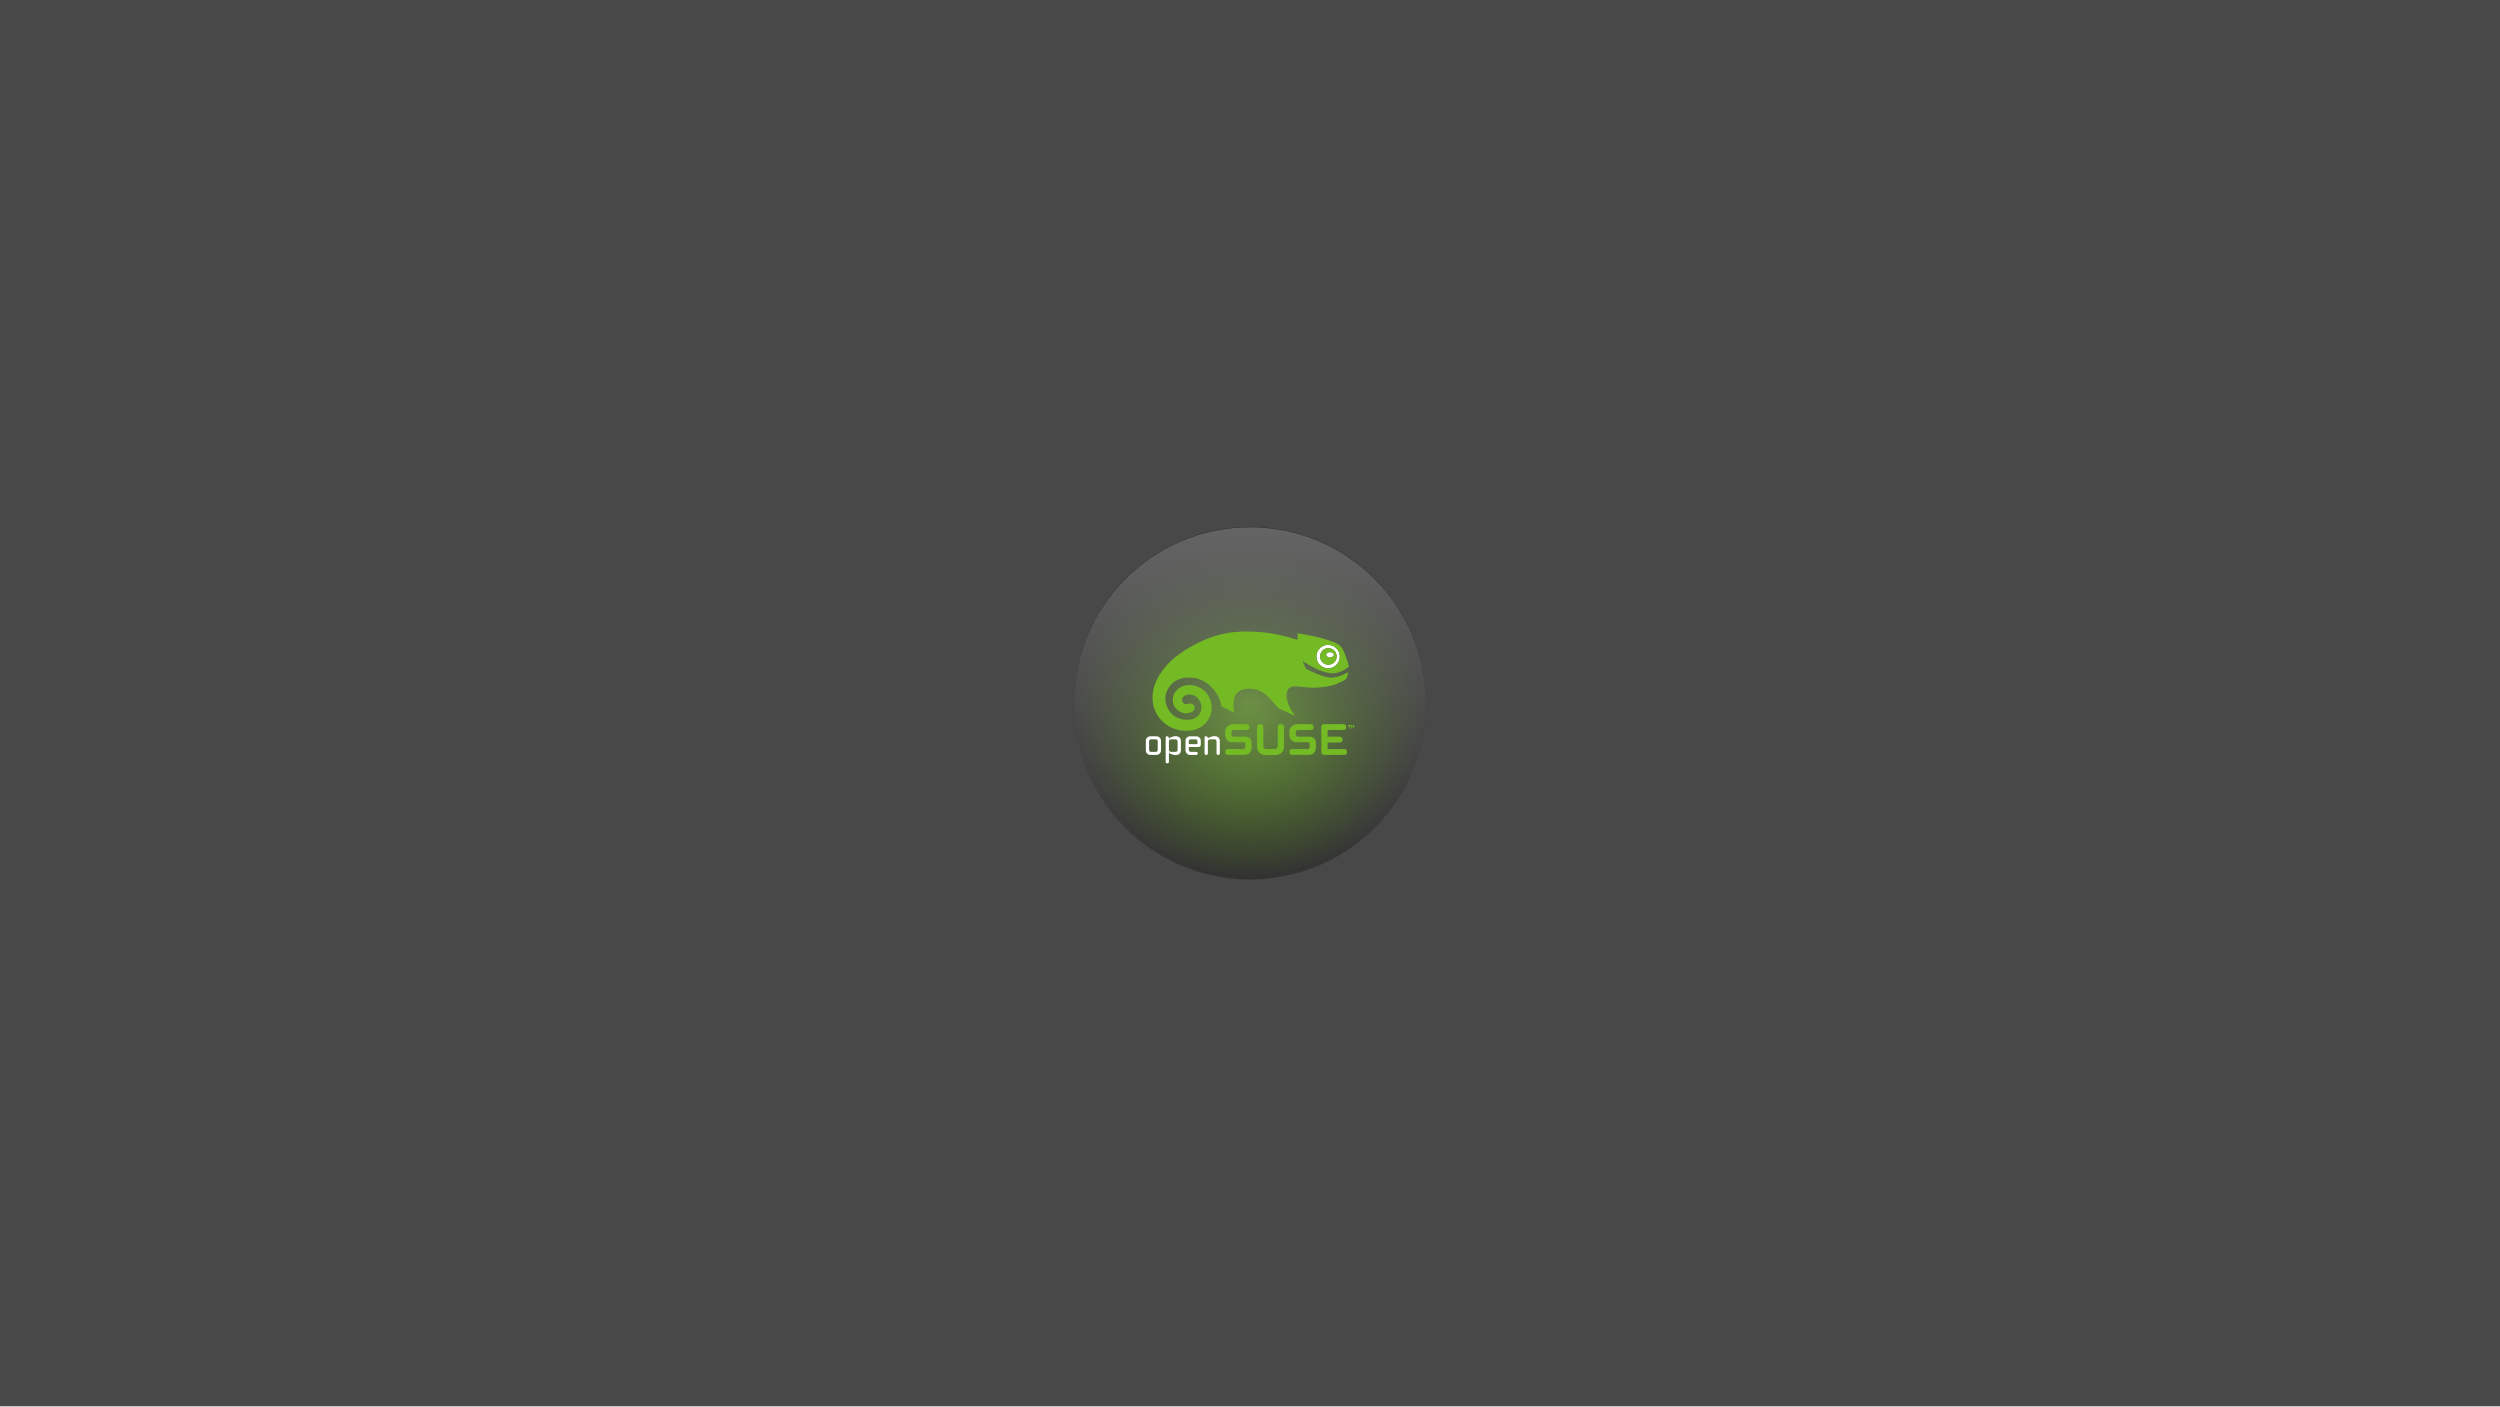
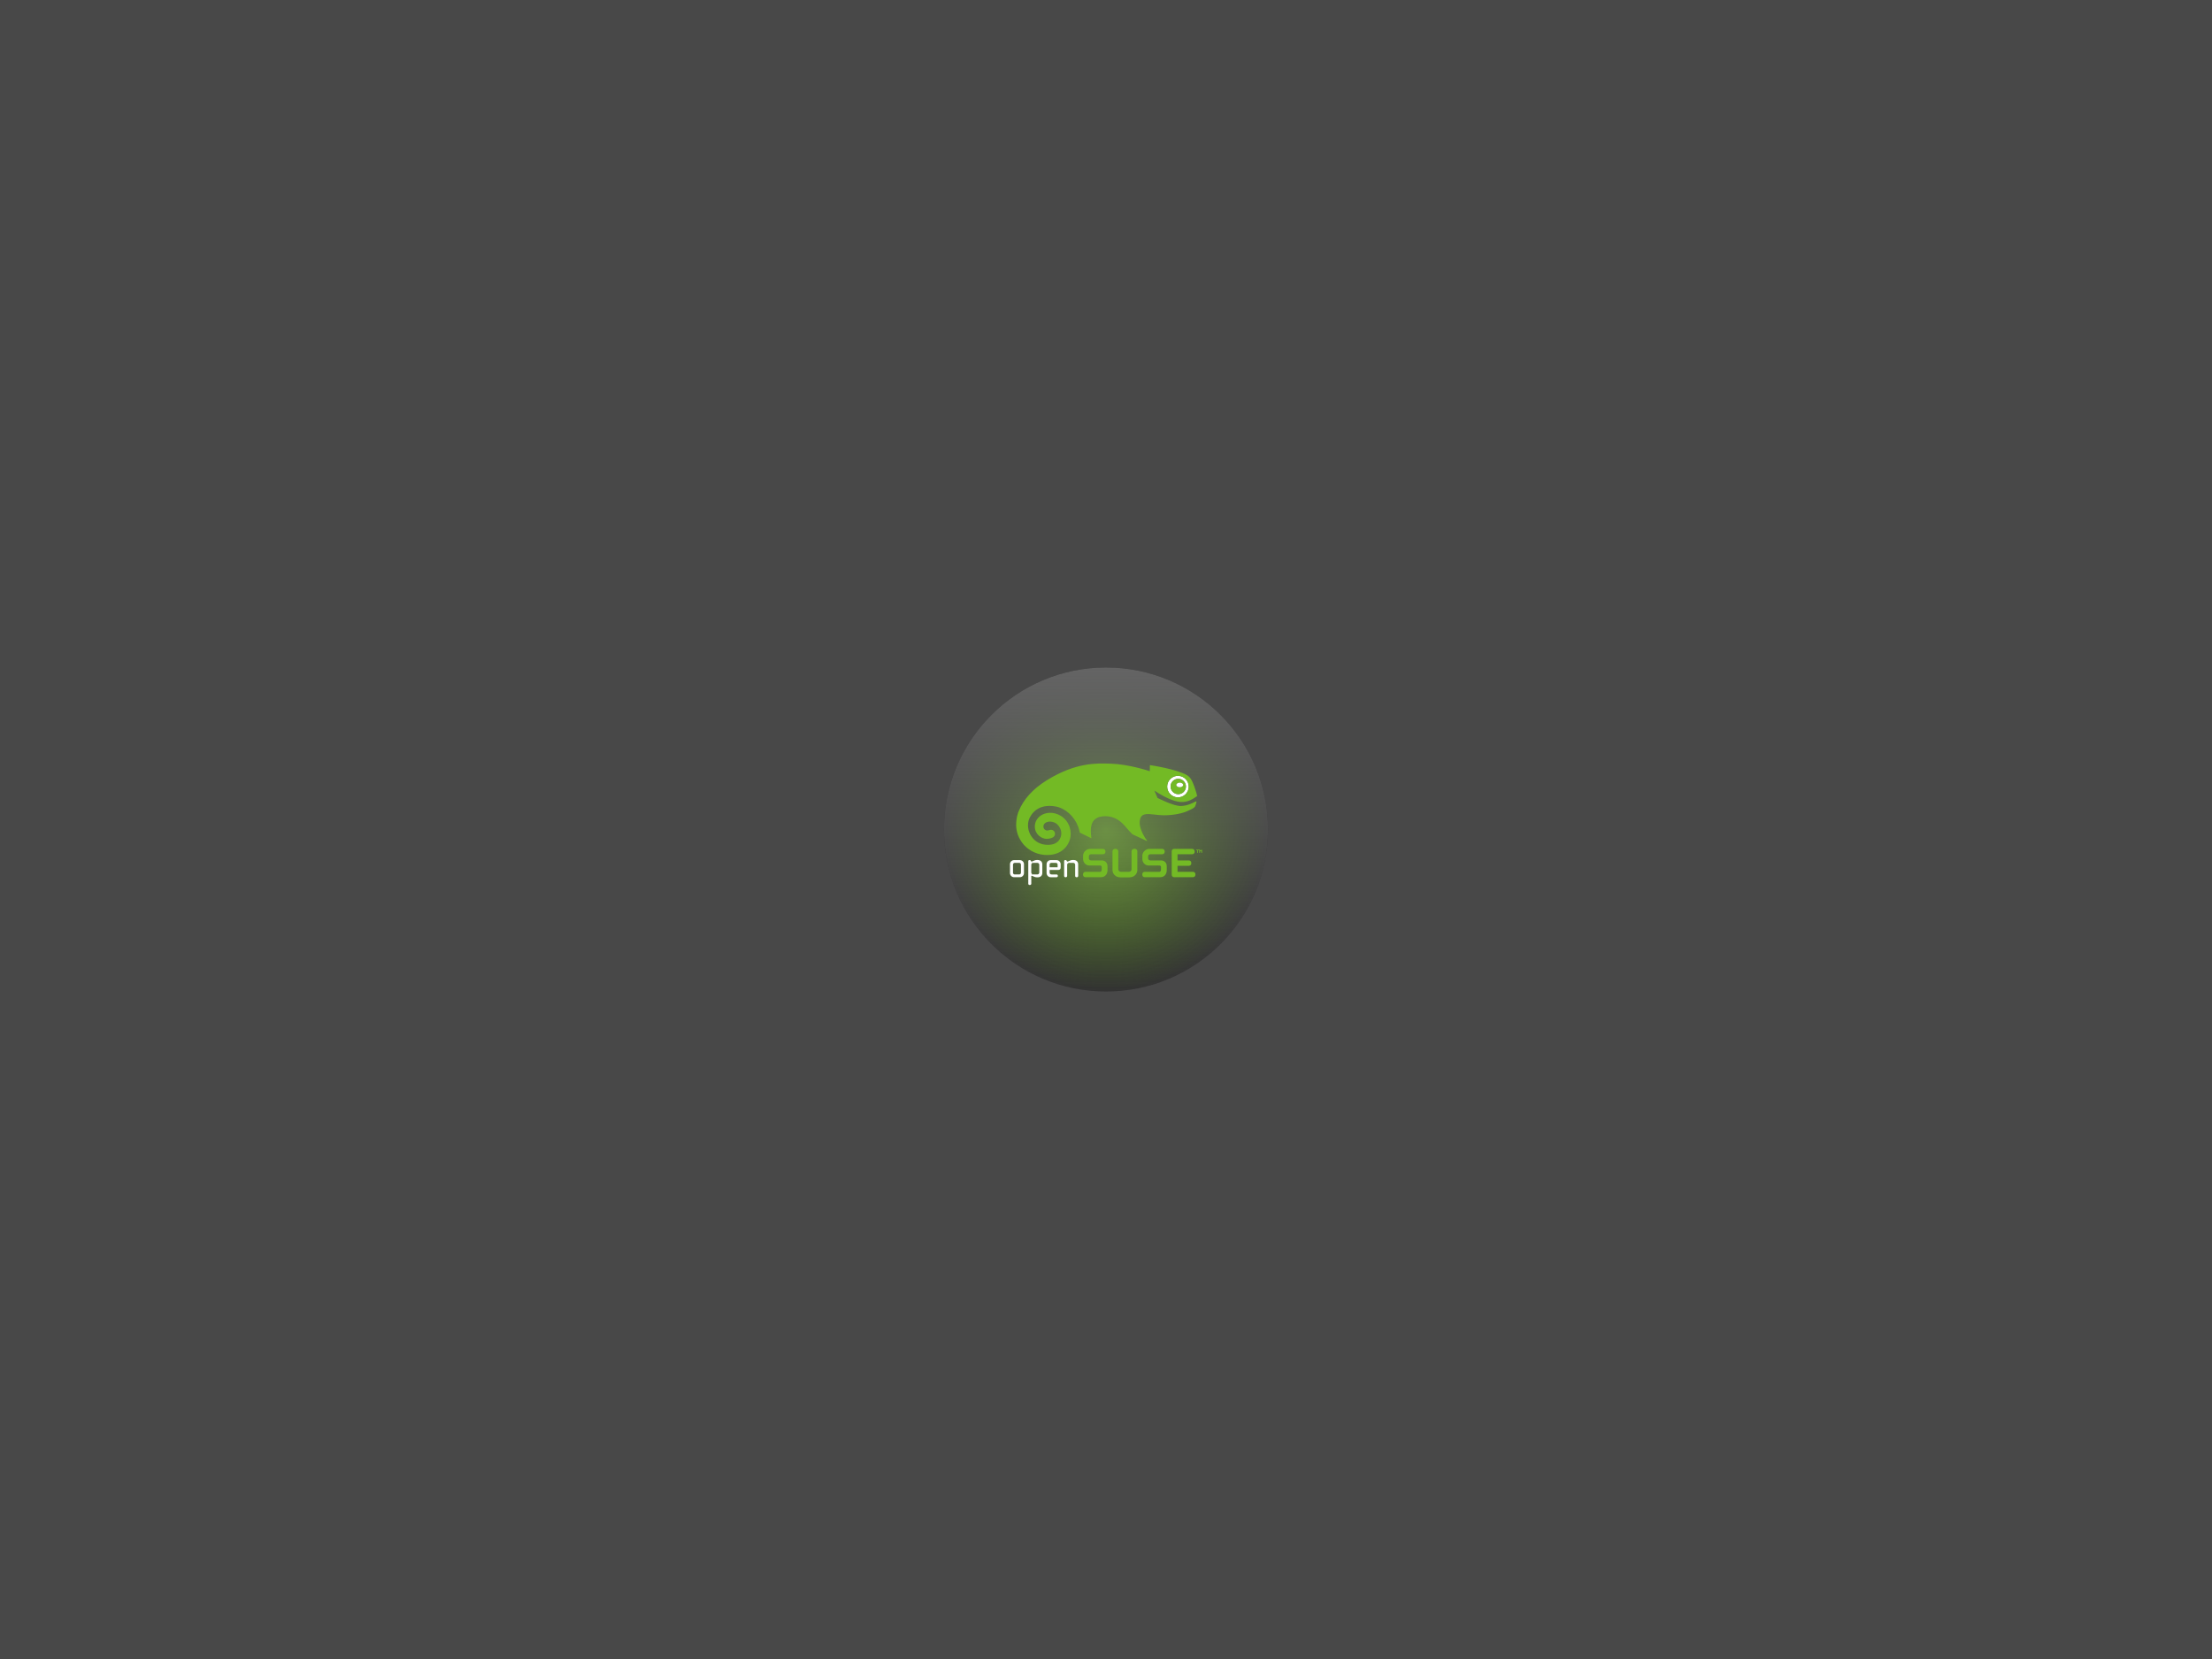
- <svg xmlns="http://www.w3.org/2000/svg" xmlns:ns1="http://www.openswatchbook.org/uri/2009/osb" xmlns:xlink="http://www.w3.org/1999/xlink" id="svg3004" version="1.1" width="1280" height="720" xml:space="preserve">
+ <svg xmlns="http://www.w3.org/2000/svg" xmlns:ns1="http://www.openswatchbook.org/uri/2009/osb" xmlns:xlink="http://www.w3.org/1999/xlink" id="svg3004" version="1.1" width="1024" height="768" xml:space="preserve">
  <defs id="defs3008">
    <linearGradient id="linearGradient4028">
      <stop style="stop-color:#73ba25;stop-opacity:1;" offset="0" id="stop4030" />
      <stop style="stop-color:#73ba25;stop-opacity:0;" offset="1" id="stop4032" />
    </linearGradient>
    <linearGradient id="linearGradient4164">
      <stop style="stop-color:#a80030;stop-opacity:1;" offset="0" id="stop4166" />
      <stop style="stop-color:#a80030;stop-opacity:0;" offset="1" id="stop4168" />
    </linearGradient>
    <linearGradient id="linearGradient5303">
      <stop style="stop-color:#f26711;stop-opacity:1;" offset="0" id="stop5305" />
      <stop style="stop-color:#f26711;stop-opacity:0;" offset="1" id="stop5307" />
    </linearGradient>
    <linearGradient id="linearGradient5267">
      <stop style="stop-color:#666666;stop-opacity:1;" offset="0" id="stop5269" />
      <stop style="stop-color:#666666;stop-opacity:0;" offset="1" id="stop5271" />
    </linearGradient>
    <linearGradient id="linearGradient5251" ns1:paint="solid">
      <stop style="stop-color:#666666;stop-opacity:1;" offset="0" id="stop5253" />
    </linearGradient>
    <linearGradient xlink:href="#linearGradient5267" id="linearGradient5273" x1="-395.365" y1="-212.642" x2="4.763" y2="-212.642" gradientUnits="userSpaceOnUse" />
    <radialGradient xlink:href="#linearGradient5303" id="radialGradient5325" cx="-163.148" cy="-366.263" fx="-163.148" fy="-366.263" r="144.094" gradientTransform="matrix(1,0,0,0.9338842,0,-24.21576)" gradientUnits="userSpaceOnUse" />
    <radialGradient xlink:href="#linearGradient4164" id="radialGradient4170" cx="1447.778" cy="-272.917" fx="1447.778" fy="-272.917" r="223.333" gradientTransform="matrix(1,0,0,0.9751244,0,-6.788974)" gradientUnits="userSpaceOnUse" />
    <radialGradient xlink:href="#linearGradient4164-9" id="radialGradient4170-9" cx="1447.778" cy="-272.917" fx="1447.778" fy="-272.917" r="223.333" gradientTransform="matrix(1,0,0,0.9751244,0,-6.788974)" gradientUnits="userSpaceOnUse" />
    <linearGradient id="linearGradient4164-9">
      <stop style="stop-color:#a80030;stop-opacity:1;" offset="0" id="stop4166-0" />
      <stop style="stop-color:#a80030;stop-opacity:0;" offset="1" id="stop4168-2" />
    </linearGradient>
    <radialGradient r="223.333" fy="-272.917" fx="1447.778" cy="-272.917" cx="1447.778" gradientTransform="matrix(1,0,0,0.9751244,0,-6.788974)" gradientUnits="userSpaceOnUse" id="radialGradient4206" xlink:href="#linearGradient4164-9" />
    <radialGradient xlink:href="#linearGradient4164" id="radialGradient14319" gradientUnits="userSpaceOnUse" gradientTransform="matrix(1,0,0,0.9751244,0,-6.788974)" cx="1447.778" cy="-272.917" fx="1447.778" fy="-272.917" r="223.333" />
    <linearGradient xlink:href="#linearGradient5267" id="linearGradient14321" gradientUnits="userSpaceOnUse" x1="-395.365" y1="-212.642" x2="4.763" y2="-212.642" />
    <linearGradient xlink:href="#linearGradient5267" id="linearGradient14345" gradientUnits="userSpaceOnUse" x1="-395.365" y1="-212.642" x2="4.763" y2="-212.642" />
    <radialGradient xlink:href="#linearGradient4164" id="radialGradient14347" gradientUnits="userSpaceOnUse" gradientTransform="matrix(1,0,0,0.9751244,0,-6.788974)" cx="1447.778" cy="-272.917" fx="1447.778" fy="-272.917" r="223.333" />
    <radialGradient xlink:href="#linearGradient4164" id="radialGradient14931" gradientUnits="userSpaceOnUse" gradientTransform="matrix(1,0,0,0.9751244,0,-6.788974)" cx="1447.778" cy="-272.917" fx="1447.778" fy="-272.917" r="223.333" />
    <linearGradient xlink:href="#linearGradient5267" id="linearGradient14933" gradientUnits="userSpaceOnUse" x1="-395.365" y1="-212.642" x2="4.763" y2="-212.642" />
    <radialGradient xlink:href="#linearGradient4164" id="radialGradient14961" gradientUnits="userSpaceOnUse" gradientTransform="matrix(1,0,0,0.9751244,0,-6.788974)" cx="1447.778" cy="-272.917" fx="1447.778" fy="-272.917" r="223.333" />
    <linearGradient xlink:href="#linearGradient5267" id="linearGradient14963" gradientUnits="userSpaceOnUse" x1="-395.365" y1="-212.642" x2="4.763" y2="-212.642" />
    <linearGradient xlink:href="#linearGradient5267" id="linearGradient14991" gradientUnits="userSpaceOnUse" x1="-395.365" y1="-212.642" x2="4.763" y2="-212.642" />
    <linearGradient xlink:href="#linearGradient5267" id="linearGradient15015" gradientUnits="userSpaceOnUse" x1="-395.365" y1="-212.642" x2="4.763" y2="-212.642" />
    <radialGradient r="125.556" fy="-292.917" fx="-318.889" cy="-292.917" cx="-318.889" gradientTransform="matrix(1,0,0,1.061947,0,18.14526)" gradientUnits="userSpaceOnUse" id="radialGradient3812" xlink:href="#linearGradient3787-8" />
    <linearGradient id="linearGradient3787-8">
      <stop style="stop-color:#000000;stop-opacity:1;" offset="0" id="stop3789-9" />
      <stop style="stop-color:#000000;stop-opacity:0;" offset="1" id="stop3791-4" />
    </linearGradient>
    <linearGradient xlink:href="#linearGradient5267" id="linearGradient3258" gradientUnits="userSpaceOnUse" x1="-395.365" y1="-212.642" x2="4.763" y2="-212.642" />
    <radialGradient xlink:href="#linearGradient4028" id="radialGradient4034" cx="1447.778" cy="-272.917" fx="1447.778" fy="-272.917" r="223.333" gradientTransform="matrix(1,0,0,0.9751244,0,-6.788974)" gradientUnits="userSpaceOnUse" />
    <radialGradient xlink:href="#linearGradient3787-8" id="radialGradient4036" gradientUnits="userSpaceOnUse" gradientTransform="matrix(1,0,0,1.061947,0,18.14526)" cx="-318.889" cy="-292.917" fx="-318.889" fy="-292.917" r="125.556" />
    <radialGradient xlink:href="#linearGradient3787-8" id="radialGradient4104" gradientUnits="userSpaceOnUse" gradientTransform="matrix(1,0,0,1.061947,0,18.14526)" cx="-318.889" cy="-292.917" fx="-318.889" fy="-292.917" r="125.556" />
    <radialGradient xlink:href="#linearGradient4028" id="radialGradient4106" gradientUnits="userSpaceOnUse" gradientTransform="matrix(1,0,0,0.9751244,0,-6.788974)" cx="1447.778" cy="-272.917" fx="1447.778" fy="-272.917" r="223.333" />
    <linearGradient xlink:href="#linearGradient5267" id="linearGradient4108" gradientUnits="userSpaceOnUse" x1="-395.365" y1="-212.642" x2="4.763" y2="-212.642" />
    <linearGradient xlink:href="#linearGradient5267-6" id="linearGradient3070" gradientUnits="userSpaceOnUse" x1="-395.365" y1="-212.642" x2="4.763" y2="-212.642" />
    <linearGradient id="linearGradient5267-6">
      <stop style="stop-color:#666666;stop-opacity:1;" offset="0" id="stop5269-8" />
      <stop style="stop-color:#666666;stop-opacity:0;" offset="1" id="stop5271-6" />
    </linearGradient>
    <radialGradient xlink:href="#linearGradient4028-5" id="radialGradient3072" gradientUnits="userSpaceOnUse" gradientTransform="matrix(1,0,0,0.9751244,0,-6.788974)" cx="1447.778" cy="-272.917" fx="1447.778" fy="-272.917" r="223.333" />
    <linearGradient id="linearGradient4028-5">
      <stop style="stop-color:#73ba25;stop-opacity:1;" offset="0" id="stop4030-5" />
      <stop style="stop-color:#73ba25;stop-opacity:0;" offset="1" id="stop4032-1" />
    </linearGradient>
    <radialGradient xlink:href="#linearGradient3787-8-7" id="radialGradient3074" gradientUnits="userSpaceOnUse" gradientTransform="matrix(1,0,0,1.061947,0,18.14526)" cx="-318.889" cy="-292.917" fx="-318.889" fy="-292.917" r="125.556" />
    <linearGradient id="linearGradient3787-8-7">
      <stop style="stop-color:#000000;stop-opacity:1;" offset="0" id="stop3789-9-7" />
      <stop style="stop-color:#000000;stop-opacity:0;" offset="1" id="stop3791-4-9" />
    </linearGradient>
    <radialGradient r="125.556" fy="-292.917" fx="-318.889" cy="-292.917" cx="-318.889" gradientTransform="matrix(1,0,0,1.061947,0,18.14526)" gradientUnits="userSpaceOnUse" id="radialGradient3116" xlink:href="#linearGradient3787-8-7" />
    <radialGradient xlink:href="#linearGradient3787-8-7" id="radialGradient3131" gradientUnits="userSpaceOnUse" gradientTransform="matrix(1,0,0,1.061947,0,18.14526)" cx="-318.889" cy="-292.917" fx="-318.889" fy="-292.917" r="125.556" />
    <radialGradient xlink:href="#linearGradient4028-5" id="radialGradient3133" gradientUnits="userSpaceOnUse" gradientTransform="matrix(1,0,0,0.9751244,0,-6.788974)" cx="1447.778" cy="-272.917" fx="1447.778" fy="-272.917" r="223.333" />
    <linearGradient xlink:href="#linearGradient5267-6" id="linearGradient3135" gradientUnits="userSpaceOnUse" x1="-395.365" y1="-212.642" x2="4.763" y2="-212.642" />
    <radialGradient xlink:href="#linearGradient3787-8-4" id="radialGradient3841" gradientUnits="userSpaceOnUse" gradientTransform="matrix(1,0,0,1.061947,0,18.14526)" cx="-318.889" cy="-292.917" fx="-318.889" fy="-292.917" r="125.556" />
    <linearGradient id="linearGradient3787-8-4">
      <stop style="stop-color:#000000;stop-opacity:1;" offset="0" id="stop3789-9-8" />
      <stop style="stop-color:#000000;stop-opacity:0;" offset="1" id="stop3791-4-6" />
    </linearGradient>
    <radialGradient xlink:href="#linearGradient4028-57" id="radialGradient3839" gradientUnits="userSpaceOnUse" gradientTransform="matrix(1,0,0,0.9751244,0,-6.788974)" cx="1447.778" cy="-272.917" fx="1447.778" fy="-272.917" r="223.333" />
    <linearGradient id="linearGradient4028-57">
      <stop style="stop-color:#73ba25;stop-opacity:1;" offset="0" id="stop4030-6" />
      <stop style="stop-color:#73ba25;stop-opacity:0;" offset="1" id="stop4032-9" />
    </linearGradient>
    <linearGradient xlink:href="#linearGradient5267-9" id="linearGradient3837" gradientUnits="userSpaceOnUse" x1="-395.365" y1="-212.642" x2="4.763" y2="-212.642" />
    <linearGradient id="linearGradient5267-9">
      <stop style="stop-color:#646464;stop-opacity:1;" offset="0" id="stop5269-4" />
      <stop style="stop-color:#666666;stop-opacity:0;" offset="1" id="stop5271-7" />
    </linearGradient>
  </defs>
-   <g id="g3012" transform="matrix(1.25,0,0,-1.25,0,720)">
-     <rect style="fill:#484848;fill-opacity:1;stroke:none" id="rect3036" width="1024" height="576" x="0" y="-576" transform="scale(1,-1)" />
-     <g id="g3092">
-       <path transform="matrix(0.7251798,0,0,-0.672,608.8633,61.08002)" d="m -34.286,-337.679 a 99.286,107.143 0 1 1 -198.571,0 99.286,107.143 0 1 1 198.571,0 z" id="path3219" style="fill:#323232;fill-opacity:1;fill-rule:nonzero;stroke:none" />
-       <path transform="matrix(0,0.5734513,0.54,0,670.175,470.8672)" d="m -193.333,-292.917 a 125.556,133.333 0 1 1 -251.111,0 125.556,133.333 0 1 1 251.111,0 z" id="path5277-0" style="opacity:0.75;fill:url(#radialGradient3841);fill-opacity:1;fill-rule:evenodd;stroke:none" />
-       <path transform="matrix(0.322388,0,0,-0.3306122,45.25372,197.7704)" d="m 1671.111,-272.917 a 223.333,217.778 0 1 1 -446.667,0 223.333,217.778 0 1 1 446.667,0 z" id="path4162" style="fill:url(#radialGradient3839);fill-opacity:1;fill-rule:nonzero;stroke:none" />
-       <path transform="matrix(0,-0.3598841,-0.3875675,0,429.5868,217.7143)" d="m 4.763,-212.642 a 200.064,185.774 0 1 1 -400.129,0 200.064,185.774 0 1 1 400.129,0 z" id="path3806" style="fill:url(#linearGradient3837);fill-opacity:1;fill-rule:evenodd;stroke:none" />
+   <g id="g3012" transform="matrix(1.25,0,0,-1.25,0,768)">
+     <rect style="fill:#484848;fill-opacity:1;stroke:none" id="rect3036" width="819.2" height="614.4" x="0" y="-614.4" transform="scale(1,-1)" />
+     <g id="g3092" transform="matrix(0.8333334,0,0,0.8333334,-17.06667,67.2)">
+       <path transform="matrix(0.7251798,0,0,-0.672,608.8633,61.08002)" d="m -34.286,-337.679 c 0,59.173 -44.452,107.143 -99.286,107.143 -54.834,0 -99.286,-47.969 -99.286,-107.143 0,-59.173 44.452,-107.143 99.286,-107.143 54.834,0 99.286,47.969 99.286,107.143 z" id="path3219" style="fill:#323232;fill-opacity:1;fill-rule:nonzero;stroke:none" />
+       <path transform="matrix(0,0.5734513,0.54,0,670.175,470.8672)" d="m -193.333,-292.917 c 0,73.638 -56.213,133.333 -125.556,133.333 -69.342,0 -125.556,-59.695 -125.556,-133.333 0,-73.638 56.213,-133.333 125.556,-133.333 69.342,0 125.556,59.695 125.556,133.333 z" id="path5277-0" style="opacity:0.75;fill:url(#radialGradient3841);fill-opacity:1;fill-rule:evenodd;stroke:none" />
+       <path transform="matrix(0.322388,0,0,-0.3306122,45.25372,197.7704)" d="m 1671.111,-272.917 c 0,120.275 -99.99,217.778 -223.333,217.778 -123.344,0 -223.333,-97.502 -223.333,-217.778 0,-120.275 99.99,-217.778 223.333,-217.778 123.344,0 223.333,97.502 223.333,217.778 z" id="path4162" style="fill:url(#radialGradient3839);fill-opacity:1;fill-rule:nonzero;stroke:none" />
+       <path transform="matrix(0,-0.3598841,-0.3875675,0,429.5868,217.7143)" d="m 4.763,-212.642 c 0,102.6 -89.572,185.774 -200.064,185.774 -110.493,0 -200.064,-83.174 -200.064,-185.774 0,-102.6 89.572,-185.774 200.064,-185.774 110.493,0 200.064,83.174 200.064,185.774 z" id="path3806" style="fill:url(#linearGradient3837);fill-opacity:1;fill-rule:evenodd;stroke:none" />
      <g transform="matrix(0.6274547,0,0,0.6274526,-513.0814,36.02851)" id="g4068">
        <path style="fill:#73ba25" d="m 1700.263,385.204 c 0,-0.104 -0.088,-0.192 -0.197,-0.192 h -0.088 c -0.104,0 -0.192,0.088 -0.192,0.192 v 1.631 h -0.92 v -1.631 c 0,-0.104 -0.093,-0.192 -0.203,-0.192 h -0.082 c -0.104,0 -0.192,0.088 -0.192,0.192 v 1.631 h -0.69 c -0.099,0 -0.181,0.071 -0.181,0.181 v 0.093 c 0,0.11 0.082,0.175 0.181,0.175 h 2.414 c 0.093,0 0.159,-0.033 0.192,-0.088 l 0.454,-0.684 0.455,0.684 c 0.038,0.049 0.093,0.088 0.192,0.088 h 0.307 v -2.097 c 0,-0.099 -0.093,-0.192 -0.203,-0.192 l -0.027,0.016 h -0.088 c -0.104,0 -0.192,0.088 -0.192,0.192 v 1.369 l -0.301,-0.46 c -0.033,-0.044 -0.093,-0.066 -0.148,-0.066 h -0.033 c -0.055,0 -0.12,0.022 -0.153,0.066 l -0.307,0.46 v -1.368 z" id="path3135" />
        <path style="fill:#73ba25" d="m 1697.033,369.928 v -0.443 c 0,-0.975 -0.74,-1.686 -1.764,-1.686 h -13.32 c -0.969,0 -1.692,0.728 -1.692,1.686 v 16.71 c 0,0.964 0.75,1.686 1.725,1.686 l 0.01,-0.016 h 12.729 c 1.024,0 1.768,-0.706 1.768,-1.68 v -0.444 c 0,-0.974 -0.745,-1.68 -1.768,-1.68 0,0 -9.866,0 -10.353,0 0,-0.439 0,-3.942 0,-4.375 0.488,0 7.988,0 7.988,0 1.024,0 1.768,-0.718 1.768,-1.692 v -0.439 c 0,-0.98 -0.745,-1.686 -1.768,-1.686 0,0 -7.5,0 -7.988,0 0,-0.439 0,-3.827 0,-4.26 0.488,0 10.906,0 10.906,0 1.029,-5.5e-4 1.763,-0.718 1.763,-1.681 z" id="path3137" />
        <path style="fill:#ffffff" d="m 1684.938,439.592 c 4.21,-0.148 7.512,-3.696 7.369,-7.9 -0.077,-2.037 -0.93,-3.92 -2.42,-5.311 -1.489,-1.396 -3.427,-2.119 -5.475,-2.048 -4.205,0.153 -7.5,3.696 -7.363,7.9 0.071,2.037 0.925,3.926 2.42,5.316 1.489,1.391 3.432,2.113 5.469,2.042 z m 5.371,-7.742 c 0.099,2.995 -2.245,5.513 -5.24,5.617 -1.45,0.055 -2.831,-0.46 -3.887,-1.451 -1.057,-0.986 -1.676,-2.327 -1.72,-3.778 -0.099,-2.995 2.245,-5.513 5.235,-5.623 1.456,-0.044 2.836,0.471 3.898,1.456 1.057,0.991 1.67,2.332 1.714,3.778 z" id="path3139" />
        <path style="fill:#73ba25" d="m 1685.07,437.468 c 2.995,-0.104 5.338,-2.623 5.24,-5.617 -0.044,-1.445 -0.657,-2.787 -1.714,-3.778 -1.062,-0.986 -2.442,-1.5 -3.898,-1.456 -2.989,0.11 -5.333,2.628 -5.235,5.623 0.044,1.451 0.662,2.792 1.72,3.778 1.057,0.991 2.436,1.506 3.887,1.451 z m 3.296,-4.331 c 0,0.892 -1.079,1.61 -2.409,1.61 -1.33,0 -2.404,-0.717 -2.404,-1.61 0,-0.881 1.073,-1.604 2.404,-1.604 1.33,0 2.409,0.723 2.409,1.604 z" id="path3141" />
        <path style="fill:#ffffff" d="m 1685.957,434.747 c 1.33,0 2.409,-0.717 2.409,-1.61 0,-0.881 -1.079,-1.604 -2.409,-1.604 -1.33,0 -2.404,0.723 -2.404,1.604 0,0.892 1.073,1.61 2.404,1.61 z" id="path3143" />
        <path style="fill:#73ba25" d="m 1676.748,375.518 v -2.677 c 0,-3.067 -1.829,-5.042 -4.681,-5.042 h -10.879 c -1.024,0 -1.763,0.717 -1.763,1.686 v 0.443 c 0,0.97 0.739,1.681 1.763,1.681 h 10.321 c 1.122,0 1.155,1.538 1.155,1.708 v 1.604 c 0,0.526 -0.208,1.144 -1.155,1.144 h -7.562 c -2.152,0 -4.484,1.763 -4.484,4.604 v 2.48 c 0,1.938 1.829,4.73 5.124,4.73 v -0.022 h 8.881 c 1.035,0 1.801,-0.728 1.801,-1.681 v -0.443 c 0,-0.964 -0.762,-1.686 -1.764,-1.686 h -8.245 c -1.084,0 -1.703,-0.531 -1.703,-1.462 v -1.473 c 0,-0.602 0.504,-1.428 1.627,-1.428 h 7.446 c 2.053,-5.5e-4 4.117,-1.293 4.117,-4.167 z" id="path3145" />
        <path style="fill:#73ba25" d="m 1654.141,387.881 c 0.992,0 1.764,-0.777 1.764,-1.768 v -13.156 c 0,-3.061 -2.404,-5.278 -5.721,-5.278 h -6.149 c -3.318,0 -5.721,2.218 -5.721,5.278 v 13.156 c 0,0.991 0.783,1.768 1.763,1.768 h 0.558 c 0.986,0 1.768,-0.794 1.768,-1.768 v -12.67 c 0,-1.013 0.816,-1.829 1.823,-1.829 h 5.754 c 1.002,0 1.823,0.816 1.823,1.829 v 12.669 c 0,0.974 0.794,1.768 1.768,1.768 h 0.012 0.557 z" id="path3147" />
        <path style="fill:#73ba25" d="m 1634.782,375.518 v -2.677 c 0,-3.067 -1.84,-5.042 -4.681,-5.042 h -10.884 c -1.029,0 -1.768,0.717 -1.768,1.686 v 0.443 c 0,0.97 0.745,1.681 1.768,1.681 h 10.32 c 1.117,0 1.144,1.538 1.144,1.708 v 1.604 c 0,0.526 -0.197,1.144 -1.144,1.144 h -7.561 c -2.163,0 -4.484,1.763 -4.484,4.604 v 2.48 c 0,1.938 1.823,4.73 5.125,4.73 l 0.011,-0.022 h 8.886 c 1.029,0 1.801,-0.728 1.801,-1.681 v -0.443 c 0,-0.964 -0.761,-1.686 -1.768,-1.686 h -8.245 c -1.09,0 -1.708,-0.531 -1.708,-1.462 v -1.473 c 0,-0.602 0.504,-1.428 1.626,-1.428 h 7.441 c 2.053,-5.5e-4 4.123,-1.293 4.123,-4.167 z" id="path3149" />
        <path style="fill:#73ba25" d="m 1697.115,421.382 0.559,0.104 c 0.153,-0.12 0.131,-0.367 0.082,-0.586 -0.103,-0.509 -0.35,-1.434 -0.52,-1.872 l -0.142,-0.361 c -0.197,-0.537 -0.394,-1.046 -0.772,-1.352 -1.04,-0.947 -2.704,-1.703 -5.31,-2.842 -4.03,-1.763 -10.561,-2.874 -16.628,-2.836 -2.174,0.049 -4.277,0.29 -6.122,0.498 -5.65,0.646 -9.734,1.106 -10.583,-4.03 -1.073,-6.439 4.983,-14.257 5.043,-14.328 l -0.01,-0.214 -0.197,-0.049 c 0,0 -9.652,4.446 -9.889,4.577 l -0.307,0.218 -0.246,0.236 c -0.728,0.7 -2.19,2.272 -5.157,5.71 -5.754,6.652 -12.489,7.528 -17.679,6.263 -1.265,-0.301 -2.874,-1.226 -3.92,-2.267 -2.71,-2.672 -2.404,-8.054 -2.25,-10.014 0.181,-2.217 0.296,-2.382 0.345,-2.562 l -0.033,-0.224 -0.192,-0.022 -0.11,0.077 -7.917,3.871 -0.301,1.292 c -0.203,0.854 -0.438,1.801 -0.887,2.989 -2.831,7.462 -9.193,13.074 -16.201,14.284 -4.736,0.816 -13.37,0.909 -17.942,-7.72 -1.911,-3.603 -1.796,-8.295 0.301,-12.248 2.135,-4.047 5.951,-6.641 10.468,-7.139 4.479,-0.488 7.846,0.547 9.735,2.995 1.905,2.469 2.261,5.831 0.909,8.568 -1.451,2.94 -3.641,4.5 -6.685,4.757 -2.316,0.208 -4.035,-0.756 -4.654,-1.741 -0.181,-0.307 -0.509,-0.877 -0.515,-1.686 v -0.027 c 0,-2.206 2.02,-2.809 2.431,-2.837 0.126,0 0.734,0.016 1.538,0.219 l 0.389,0.125 0.268,0.094 0.197,0.038 c 1.467,0.268 2.88,-0.597 3.291,-2.026 0.071,-0.262 0.11,-0.526 0.11,-0.788 0,-0.947 -0.482,-1.829 -1.281,-2.365 l 0.033,0.011 -0.088,-0.049 -0.131,-0.082 c -0.422,-0.268 -0.81,-0.416 -1.221,-0.542 -1.15,-0.377 -2.168,-0.553 -3.192,-0.553 -3.493,0.005 -8.36,3.011 -8.426,8.656 -0.033,3.186 1.566,6.088 4.38,7.955 3.241,2.141 8.842,2.869 14.038,-0.318 6.395,-3.915 8.065,-11.579 6.395,-16.808 -2.425,-7.572 -9.247,-11.618 -18.254,-10.813 -6.378,0.569 -12.302,3.937 -15.828,9.006 -1.566,2.245 -2.727,4.747 -3.351,7.243 -1.44,5.71 0.016,11.777 1.101,14.465 3.449,8.546 10.052,15.899 19.606,21.862 l 0.602,0.378 c 20.323,12.489 34.706,11.985 45.235,11.619 12.418,-0.433 25.661,-4.714 27.49,-5.322 0.01,0.411 0.077,4.112 0.077,4.112 l 0.055,0.126 0.142,0.038 c 0.833,-0.115 18.675,-2.765 26.193,-7.145 0.93,-0.547 1.39,-1.117 1.966,-1.708 2.075,-2.146 4.824,-11.087 5.114,-12.932 l -0.11,-0.186 c -0.11,-0.038 -0.367,-0.23 -0.712,-0.46 -1.752,-1.226 -5.853,-4.095 -11.109,-3.624 -4.725,0.416 -10.895,3.126 -18.336,8.026 0.329,-0.772 1.878,-4.44 2.141,-5.059 l 0.099,-0.12 c 1.079,-0.558 11.416,-5.825 16.546,-5.721 4.138,0.082 8.556,2.102 10.324,3.165 z m -4.807,10.309 c 0.143,4.205 -3.159,7.753 -7.369,7.9 -2.037,0.071 -3.98,-0.652 -5.469,-2.042 -1.495,-1.391 -2.349,-3.28 -2.42,-5.316 -0.137,-4.205 3.159,-7.747 7.363,-7.9 2.048,-0.071 3.986,0.652 5.475,2.048 1.489,1.391 2.343,3.274 2.42,5.311 z" id="path3151" />
        <path style="fill:#ffffff;fill-opacity:1" d="m 1607.5,379.247 c 0.712,0.339 1.599,0.756 2.77,0.756 h 0.361 c 2.048,0 3.373,-1.221 3.373,-3.099 v -8.223 c 0,-0.498 -0.405,-0.903 -0.892,-0.903 h -0.35 c -0.498,0 -0.892,0.405 -0.892,0.903 v 7.928 c 0,0.745 -0.608,1.352 -1.347,1.352 h -2.973 c -0.745,0 -1.347,-0.607 -1.347,-1.352 v -7.928 c 0,-0.498 -0.405,-0.903 -0.892,-0.903 h -0.35 c -0.498,0 -0.892,0.405 -0.892,0.903 v 10.479 c 0,0.448 0.301,0.766 0.717,0.766 h 0.345 c 0.329,0 0.569,-0.142 0.701,-0.422 l 0.246,-0.449 c 0.104,-0.186 0.159,-0.197 0.296,-0.197 0.307,0 0.684,0.186 1.128,0.389 z" id="path3153" />
        <path style="fill:#ffffff;fill-opacity:1" d="M 1601.603,377.018 V 374.593 c 0,-1.035 -0.602,-1.649 -1.599,-1.649 0,0 -5.946,0 -6.225,0 0,-0.252 0,-1.829 0,-1.829 0,-0.903 0.509,-1.374 1.478,-1.374 h 3.449 c 0.515,0 0.892,-0.356 0.892,-0.843 v -0.274 c 0,-0.493 -0.378,-0.849 -0.892,-0.849 h -4.205 c -1.555,0 -2.869,1.38 -2.869,3 v 6.259 c 0,1.599 1.352,2.89 3.017,2.89 l 0.01,-0.011 h 3.926 c 1.664,5.5e-4 3.022,-1.303 3.022,-2.896 z m -2.157,-2.212 c 0,0.252 0,1.944 0,1.944 0,0.679 -0.526,1.205 -1.199,1.205 h -3.274 c -0.679,0 -1.199,-0.537 -1.199,-1.205 0,0 0,-1.692 0,-1.944 0.263,0 5.409,0 5.672,0 z" id="path3155" />
        <path style="fill:#ffffff;fill-opacity:1" d="m 1580.793,371.1 c 0,-0.514 0.285,-0.958 0.706,-1.188 l -0.504,-1.111 c -0.093,0 -0.197,-0.165 -0.197,-0.318 v -5.305 c 0,-0.487 -0.4,-0.892 -0.892,-0.892 h -0.35 c -0.504,0 -0.892,0.4 -0.892,0.892 v 15.982 c 0,0.426 0.318,0.766 0.695,0.766 h 0.4 c 0.339,0 0.613,-0.262 0.673,-0.399 l 0.263,-0.52 c 0.066,-0.093 0.181,-0.148 0.301,-0.148 l 0.498,-1.073 c -0.421,-0.224 -0.701,-0.668 -0.701,-1.189 v -5.497 z" id="path3157" />
        <path style="fill:#ffffff;fill-opacity:1" d="m 1585.238,379.997 c 2.053,0 3.373,-1.22 3.373,-3.098 v -6.1 c 0,-1.91 -1.292,-3.093 -3.373,-3.093 h -0.367 c -1.177,0 -2.064,0.405 -2.77,0.728 -0.438,0.202 -0.81,0.367 -1.106,0.367 l 0.504,1.111 c 0.192,-0.103 0.411,-0.164 0.641,-0.164 h 2.973 c 0.75,0 1.347,0.608 1.347,1.352 v 5.497 c 0,0.756 -0.591,1.347 -1.347,1.347 h -2.973 c -0.235,0 -0.454,-0.06 -0.646,-0.158 l -0.498,1.073 c 0.296,0 0.668,0.175 1.095,0.383 0.717,0.339 1.599,0.762 2.776,0.762 v -0.006 h 0.372 z" id="path3159" />
        <path style="fill:#ffffff;fill-opacity:1" d="m 1575.624,377.035 v -6.308 c 0,-1.621 -1.314,-2.94 -2.924,-2.94 h -4.074 c -1.604,0 -2.913,1.319 -2.913,2.94 v 6.308 c 0,1.599 1.352,2.89 3.017,2.89 h 3.876 c 1.664,5.5e-4 3.017,-1.297 3.017,-2.89 z m -2.146,-6.061 v 5.749 c 0,0.668 -0.564,1.232 -1.226,1.232 h -3.175 c -0.673,0 -1.226,-0.553 -1.226,-1.232 v -5.749 c 0,-0.69 0.526,-1.226 1.199,-1.226 h 3.203 c 0.679,0 1.226,0.553 1.226,1.226 z" id="path3161" />
      </g>
    </g>
  </g>
</svg>
